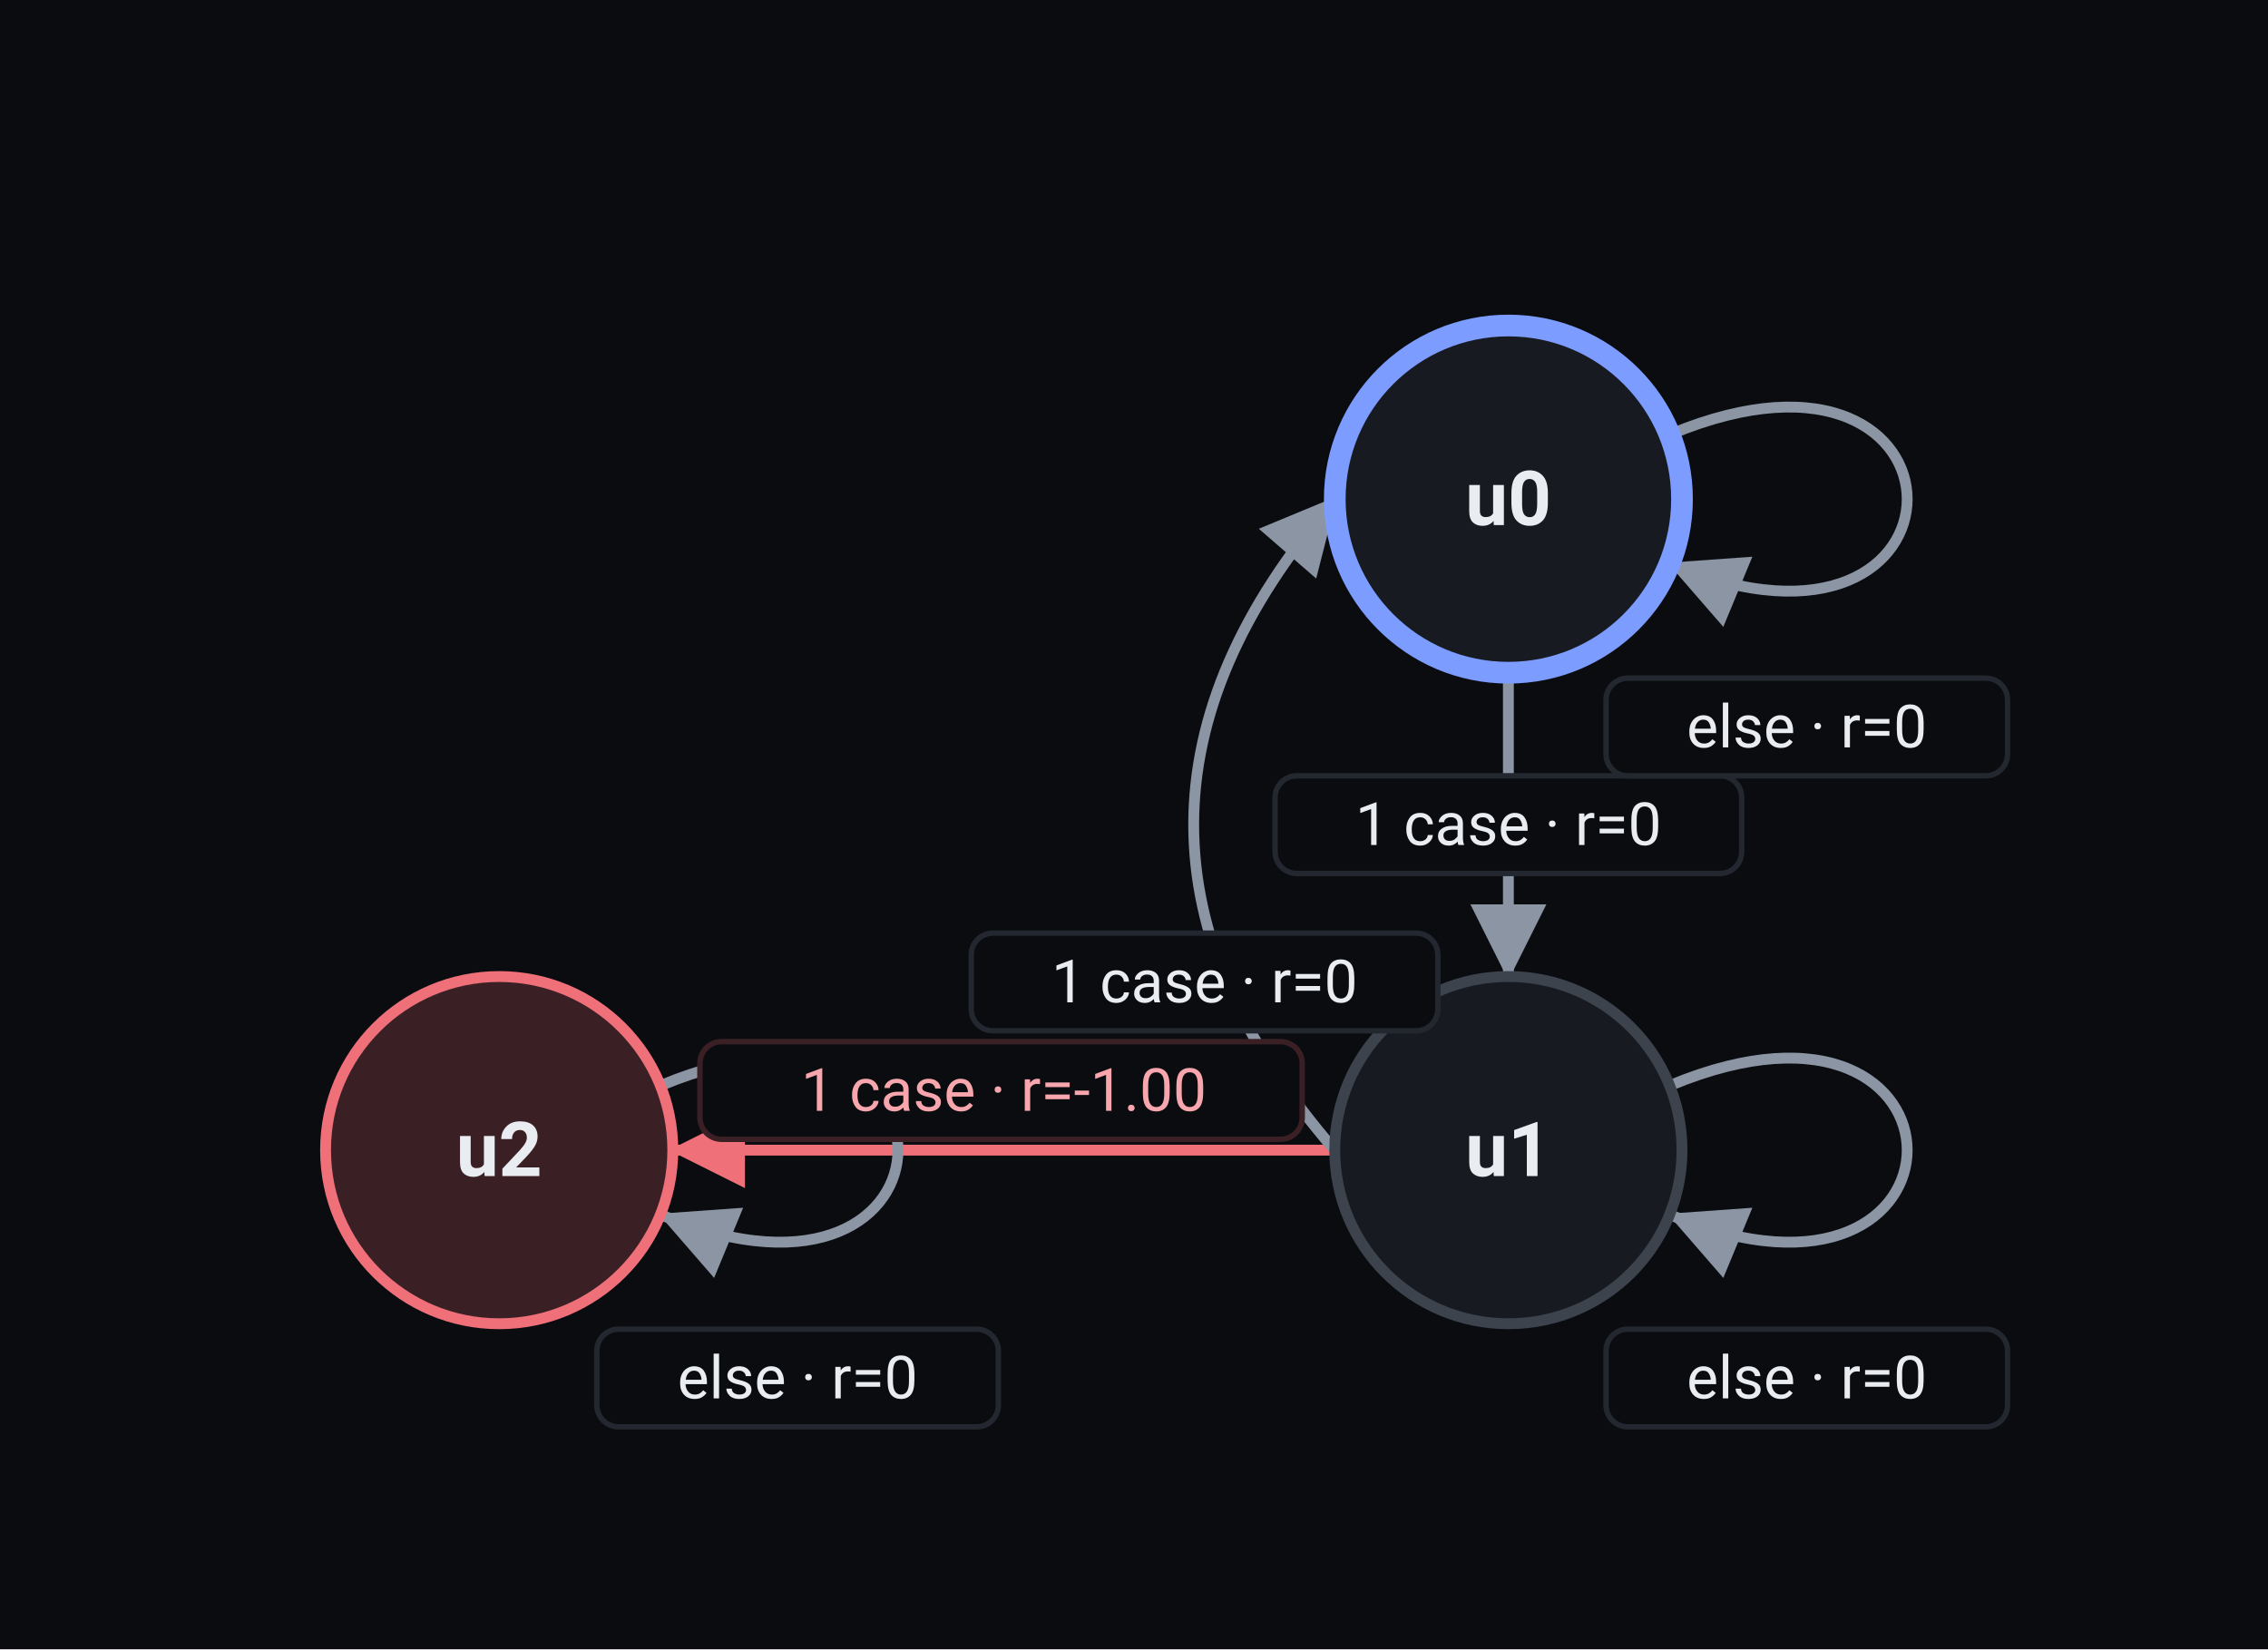
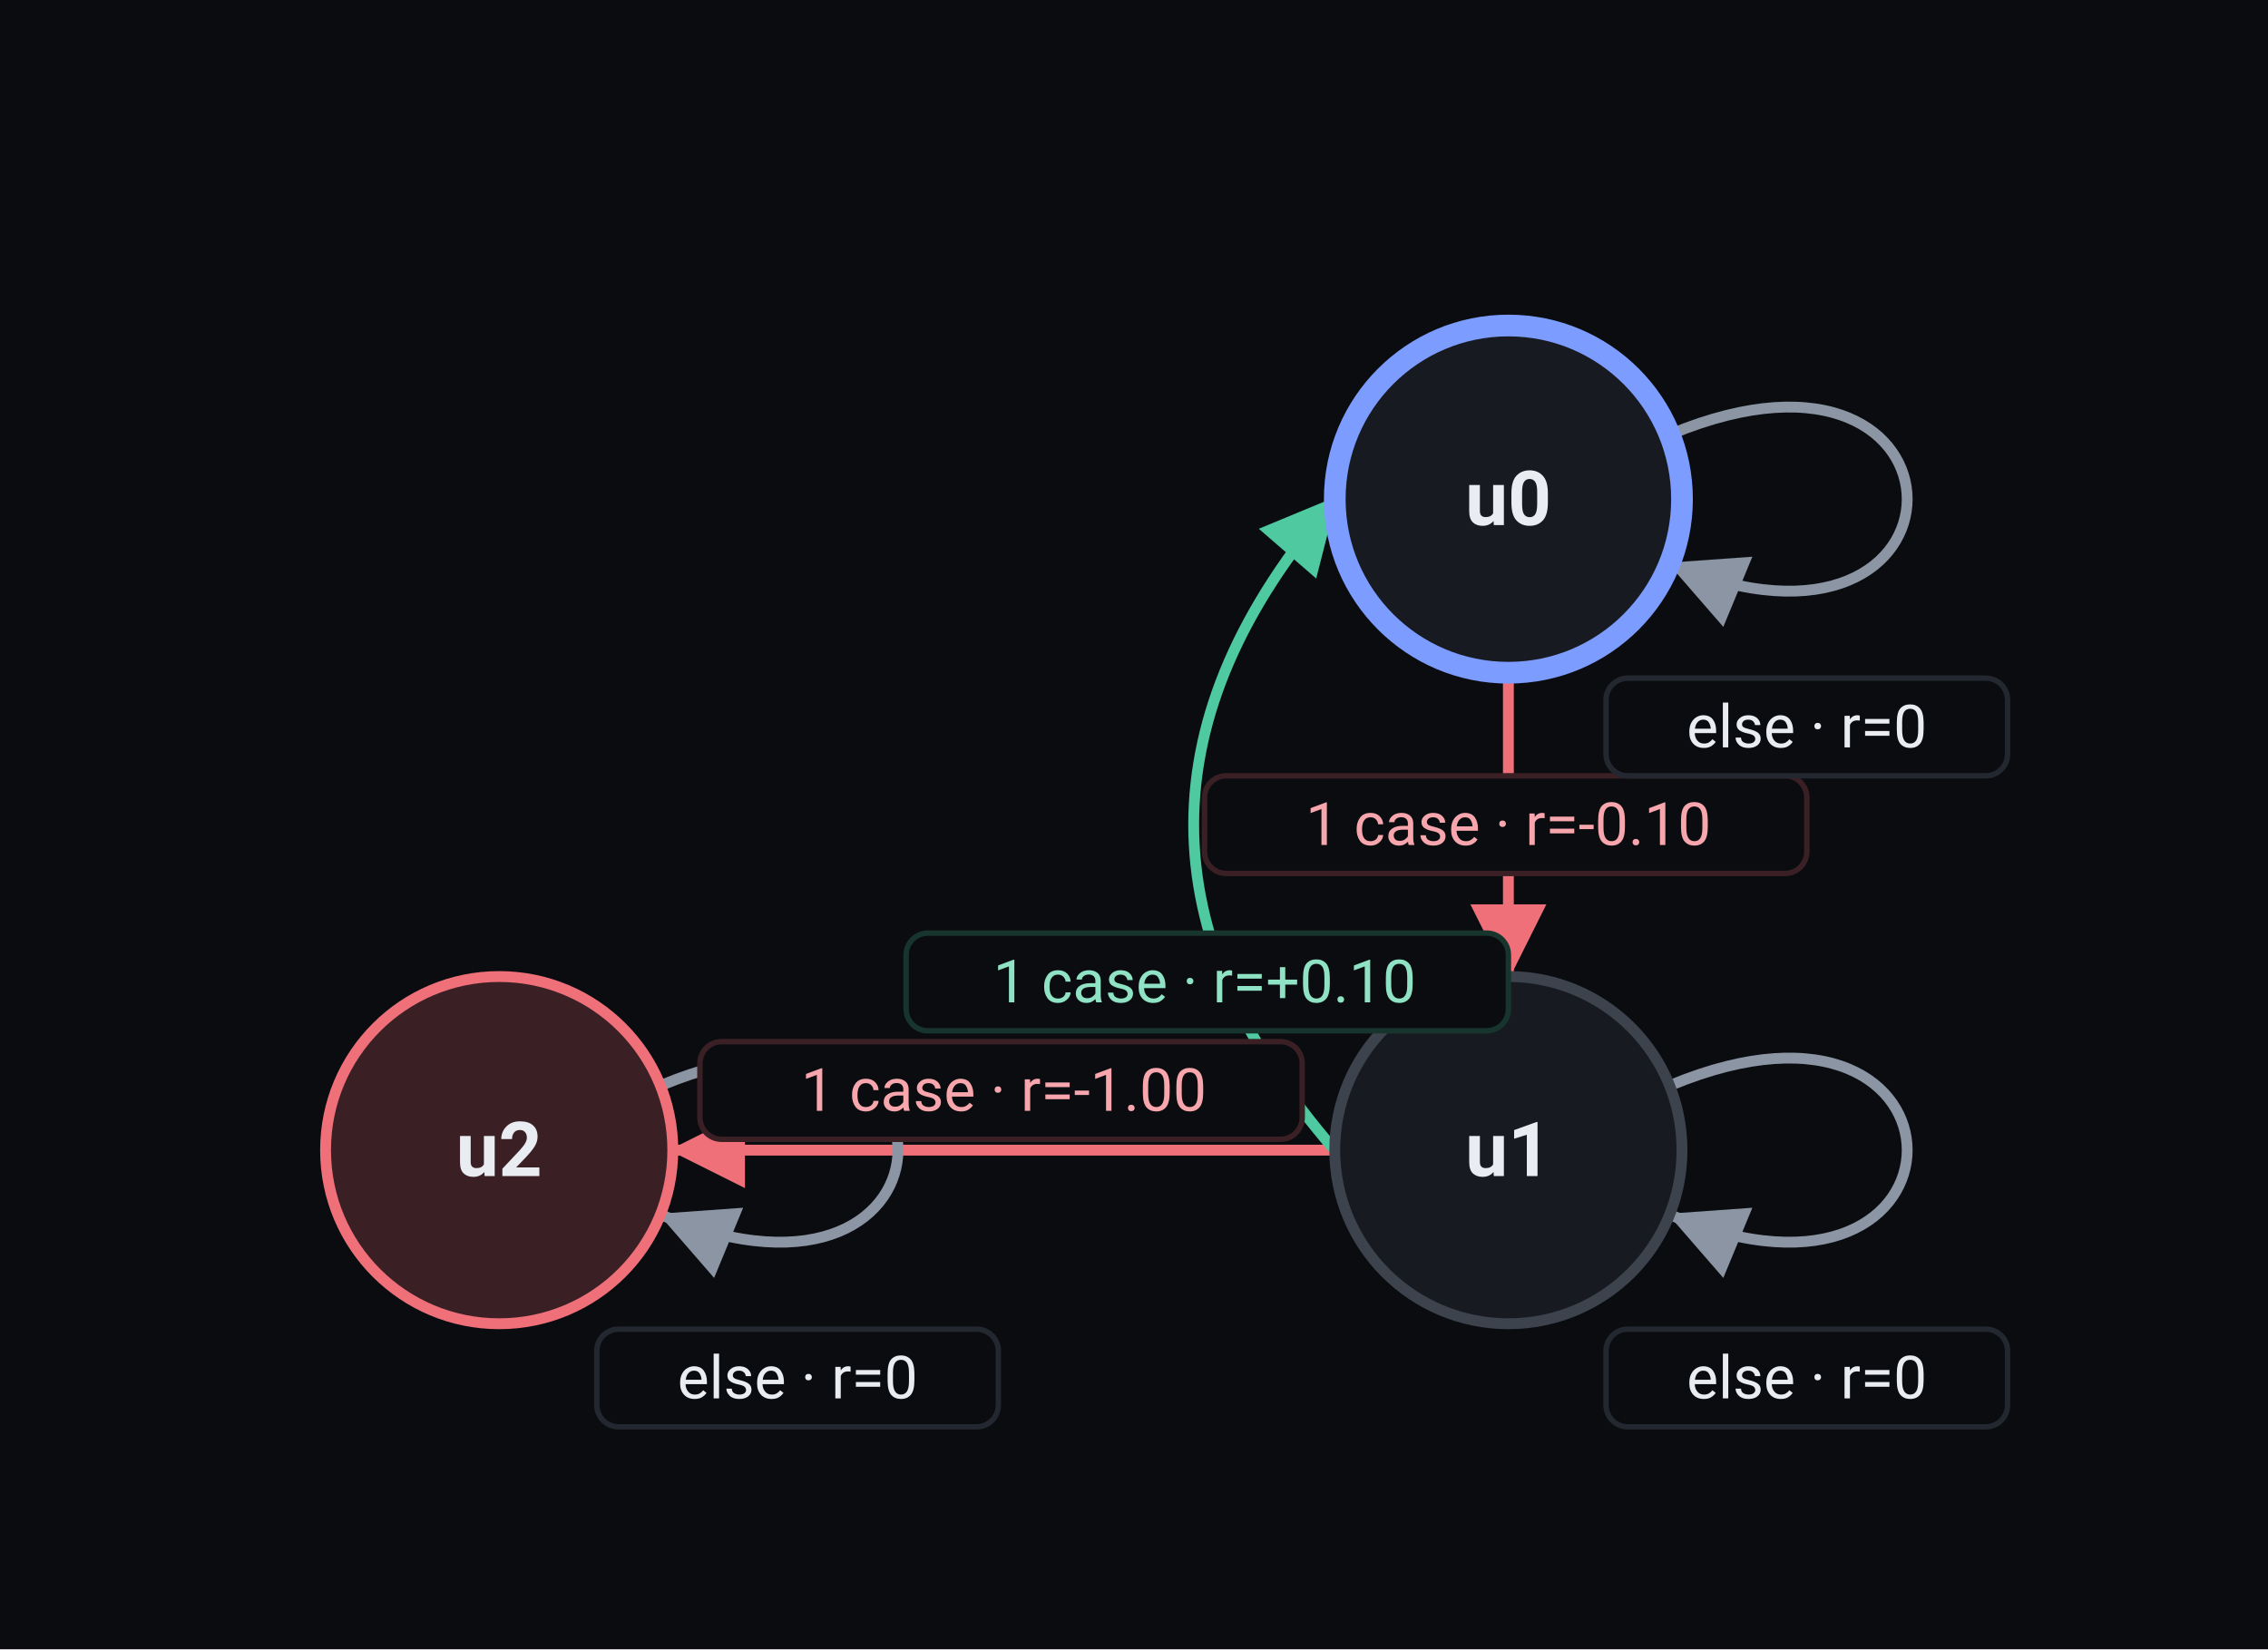
<svg xmlns="http://www.w3.org/2000/svg" width="418" height="304" viewBox="0 0 418 304" font-family="-apple-system, Segoe UI, Roboto, Helvetica, Arial, sans-serif">
  <defs>
    <marker id="arrow-positive" viewBox="0 0 10 10" refX="9.5" refY="5" markerWidth="7" markerHeight="7" orient="auto">
      <path d="M 0 0 L 10 5 L 0 10 z" fill="#4ec9a0" />
    </marker>
    <marker id="arrow-negative" viewBox="0 0 10 10" refX="9.5" refY="5" markerWidth="7" markerHeight="7" orient="auto">
      <path d="M 0 0 L 10 5 L 0 10 z" fill="#f0707a" />
    </marker>
    <marker id="arrow-zero" viewBox="0 0 10 10" refX="9.5" refY="5" markerWidth="7" markerHeight="7" orient="auto">
      <path d="M 0 0 L 10 5 L 0 10 z" fill="#8b95a3" />
    </marker>
  </defs>
  <rect width="100%" height="100%" fill="#0a0c10" />
  <g>
-     <path d="M 278 124 L 278 180" fill="none" stroke="#8b95a3" stroke-width="2" marker-end="url(#arrow-zero)" />
+     <path d="M 278 124 L 278 180" fill="none" stroke="#f0707a" stroke-width="2" marker-end="url(#arrow-negative)" />
  </g>
  <g>
    <path d="M 246 212 L 124 212" fill="none" stroke="#f0707a" stroke-width="2" marker-end="url(#arrow-negative)" />
  </g>
  <g>
-     <path d="M 246 212 Q 194 152 246 92" fill="none" stroke="#8b95a3" stroke-width="2" marker-end="url(#arrow-zero)" />
+     <path d="M 246 212 Q 194 152 246 92" fill="none" stroke="#4ec9a0" stroke-width="2" marker-end="url(#arrow-positive)" />
  </g>
  <g>
    <path d="M 308 80 C 366 56 366 128 308 104" fill="none" stroke="#8b95a3" stroke-width="2" marker-end="url(#arrow-zero)" />
  </g>
  <g>
    <path d="M 308 200 C 366 176 366 248 308 224" fill="none" stroke="#8b95a3" stroke-width="2" marker-end="url(#arrow-zero)" />
  </g>
  <g>
    <path d="M 122 200 C 180 176 180 248 122 224" fill="none" stroke="#8b95a3" stroke-width="2" marker-end="url(#arrow-zero)" />
  </g>
  <g>
    <circle cx="278" cy="92" r="32" fill="#171b21" stroke="#7c9cff" stroke-width="4" />
    <text x="278" y="92" fill="#e9edf2" font-size="14px" font-weight="600" text-anchor="middle" dominant-baseline="central">u0</text>
  </g>
  <g>
    <circle cx="278" cy="212" r="32" fill="#171b21" stroke="#3d434d" stroke-width="2" />
    <text x="278" y="212" fill="#e9edf2" font-size="14px" font-weight="600" text-anchor="middle" dominant-baseline="central">u1</text>
  </g>
  <g>
    <circle cx="92" cy="212" r="32" fill="#3a2024" stroke="#f0707a" stroke-width="2" />
    <text x="92" y="212" fill="#e9edf2" font-size="14px" font-weight="600" text-anchor="middle" dominant-baseline="central">u2</text>
  </g>
-   <rect x="235" y="143" width="86" height="18" rx="4" fill="#0a0c10" stroke="#23272f" stroke-width="1" />
-   <text x="278" y="152" fill="#e9edf2" font-size="11" text-anchor="middle" dominant-baseline="central">1 case · r=0</text>
+   <rect x="222" y="143" width="111" height="18" rx="4" fill="#0a0c10" stroke="#3a2024" stroke-width="1" />
+   <text x="278" y="152" fill="#f6a6ac" font-size="11" text-anchor="middle" dominant-baseline="central">1 case · r=-0.10</text>
  <rect x="129" y="192" width="111" height="18" rx="4" fill="#0a0c10" stroke="#3a2024" stroke-width="1" />
  <text x="185" y="201" fill="#f6a6ac" font-size="11" text-anchor="middle" dominant-baseline="central">1 case · r=-1.00</text>
-   <rect x="179" y="172" width="86" height="18" rx="4" fill="#0a0c10" stroke="#23272f" stroke-width="1" />
-   <text x="222" y="181" fill="#e9edf2" font-size="11" text-anchor="middle" dominant-baseline="central">1 case · r=0</text>
+   <rect x="167" y="172" width="111" height="18" rx="4" fill="#0a0c10" stroke="#17352c" stroke-width="1" />
+   <text x="222" y="181" fill="#8fe3c4" font-size="11" text-anchor="middle" dominant-baseline="central">1 case · r=+0.10</text>
  <rect x="296" y="125" width="74" height="18" rx="4" fill="#0a0c10" stroke="#23272f" stroke-width="1" />
  <text x="333" y="134" fill="#e9edf2" font-size="11" text-anchor="middle" dominant-baseline="central">else · r=0</text>
  <rect x="296" y="245" width="74" height="18" rx="4" fill="#0a0c10" stroke="#23272f" stroke-width="1" />
  <text x="333" y="254" fill="#e9edf2" font-size="11" text-anchor="middle" dominant-baseline="central">else · r=0</text>
  <rect x="110" y="245" width="74" height="18" rx="4" fill="#0a0c10" stroke="#23272f" stroke-width="1" />
  <text x="147" y="254" fill="#e9edf2" font-size="11" text-anchor="middle" dominant-baseline="central">else · r=0</text>
</svg>
